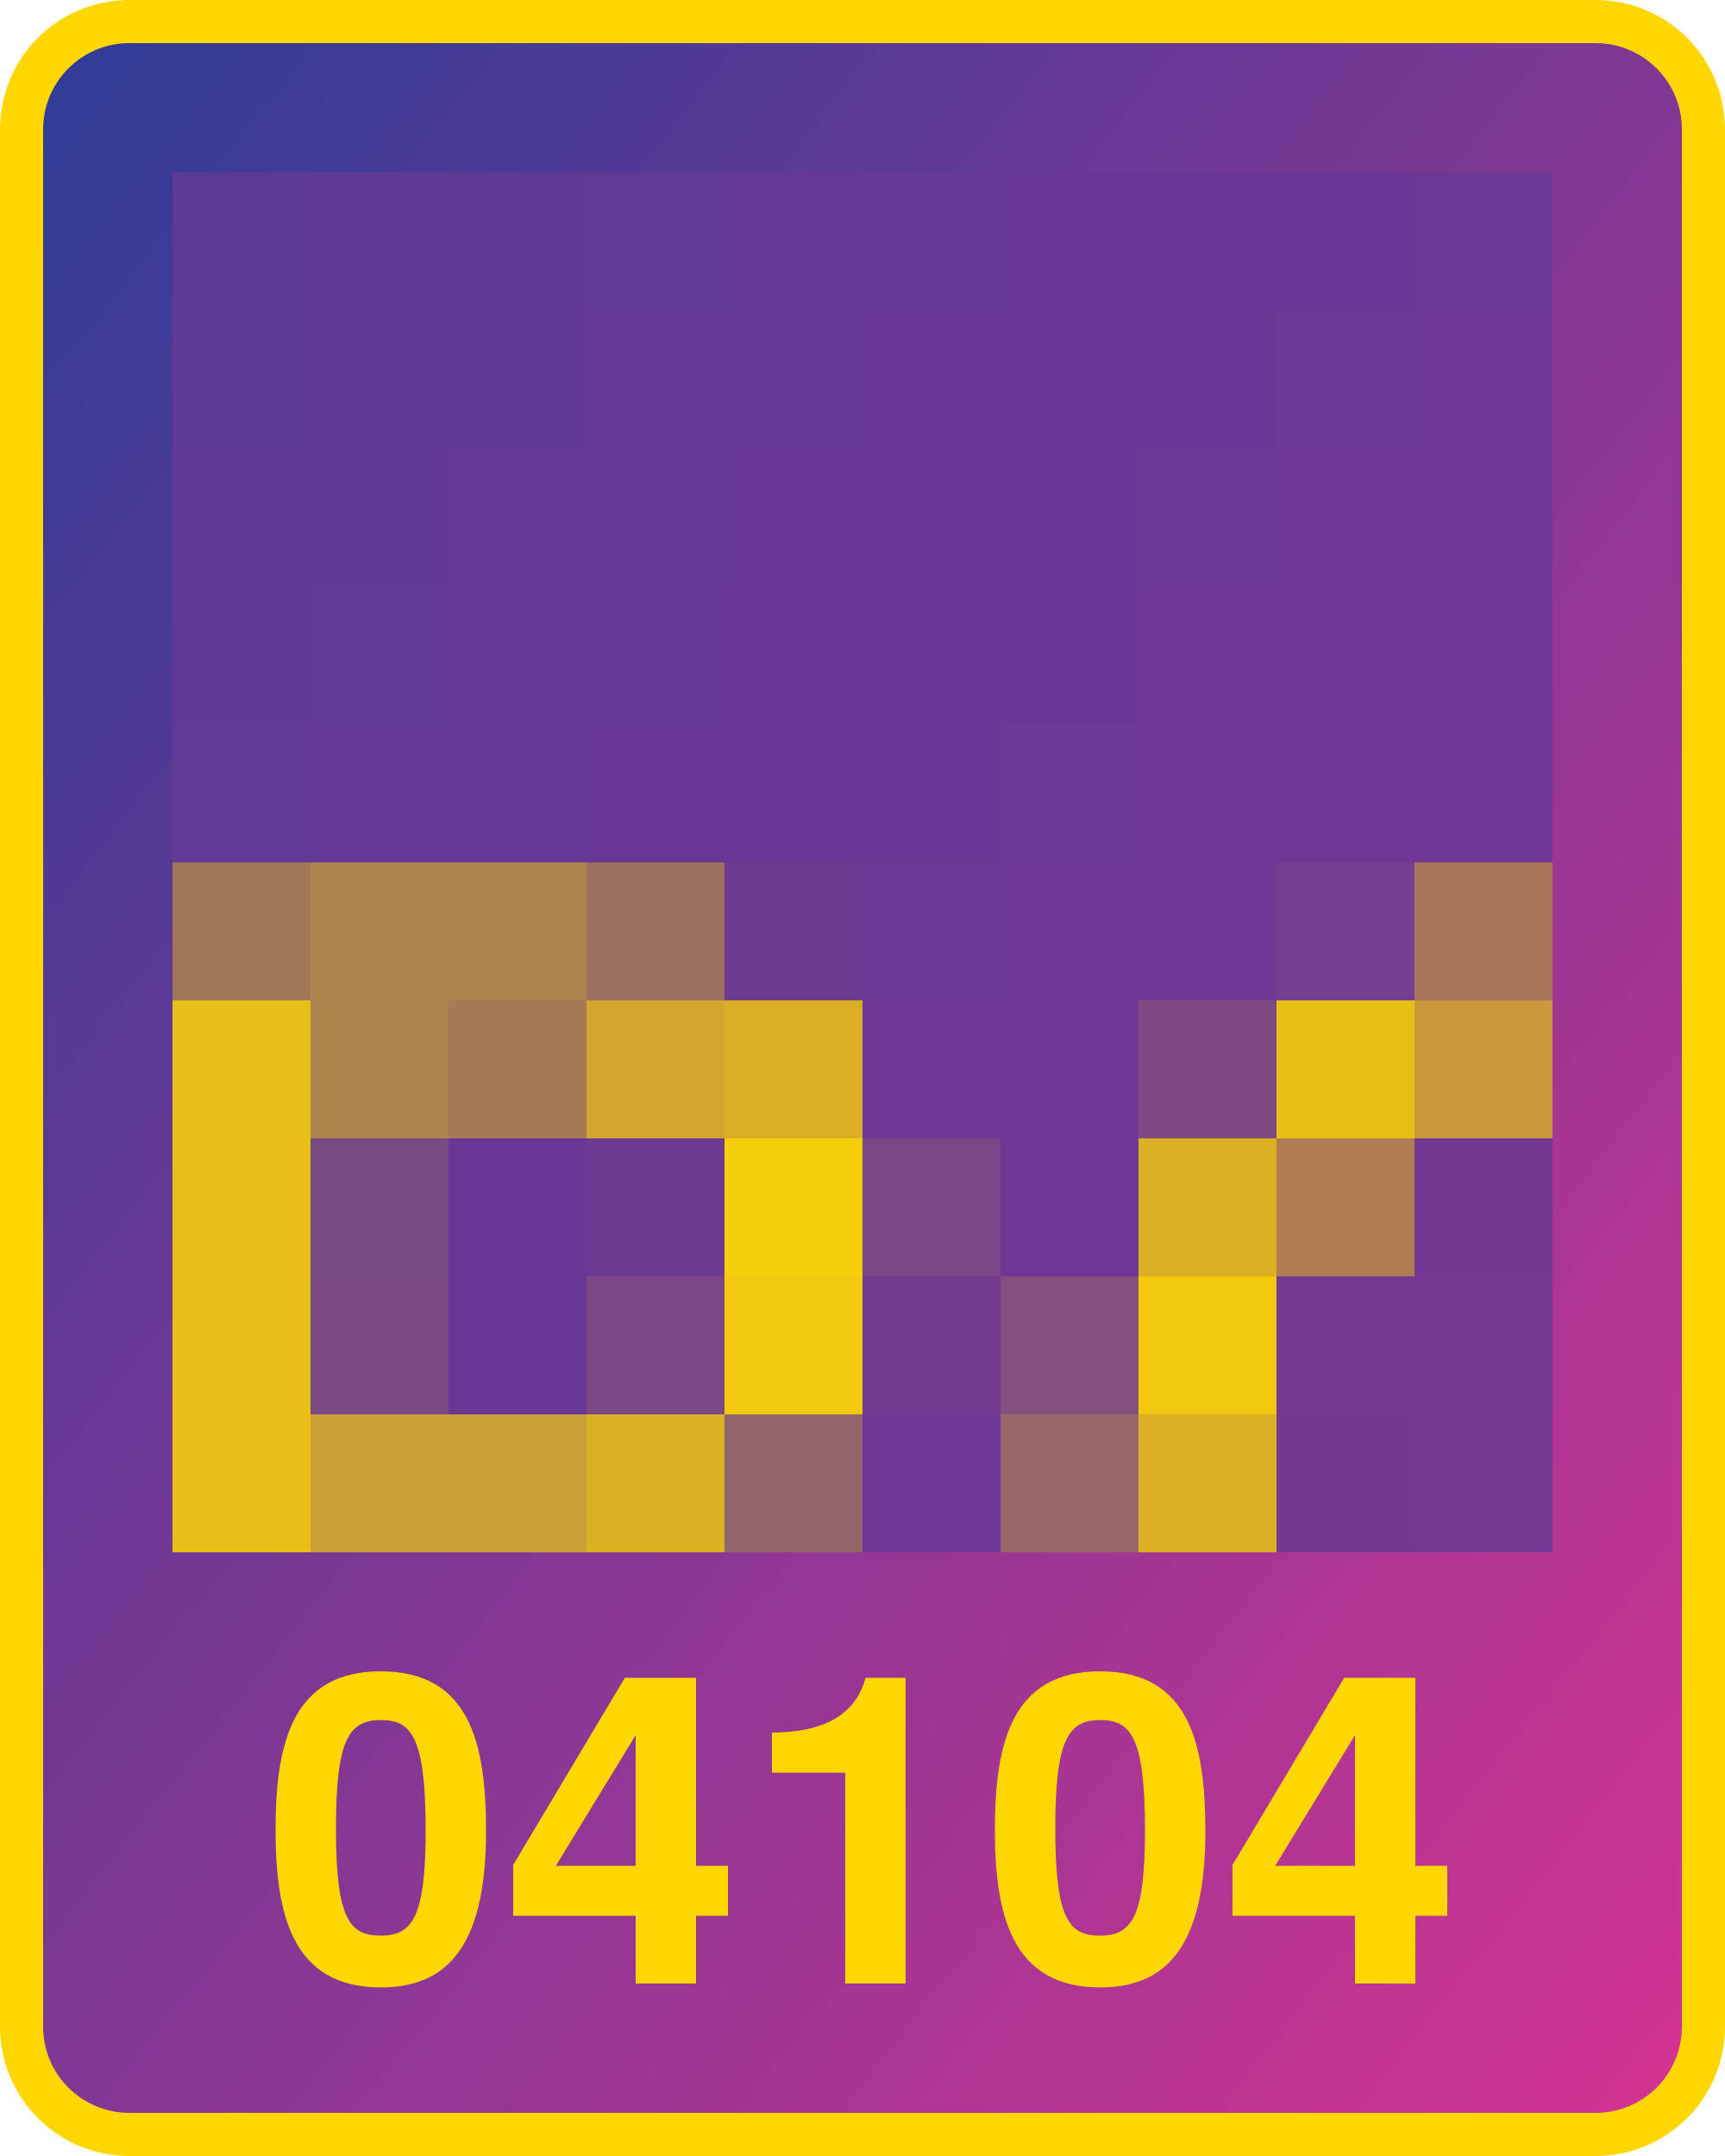
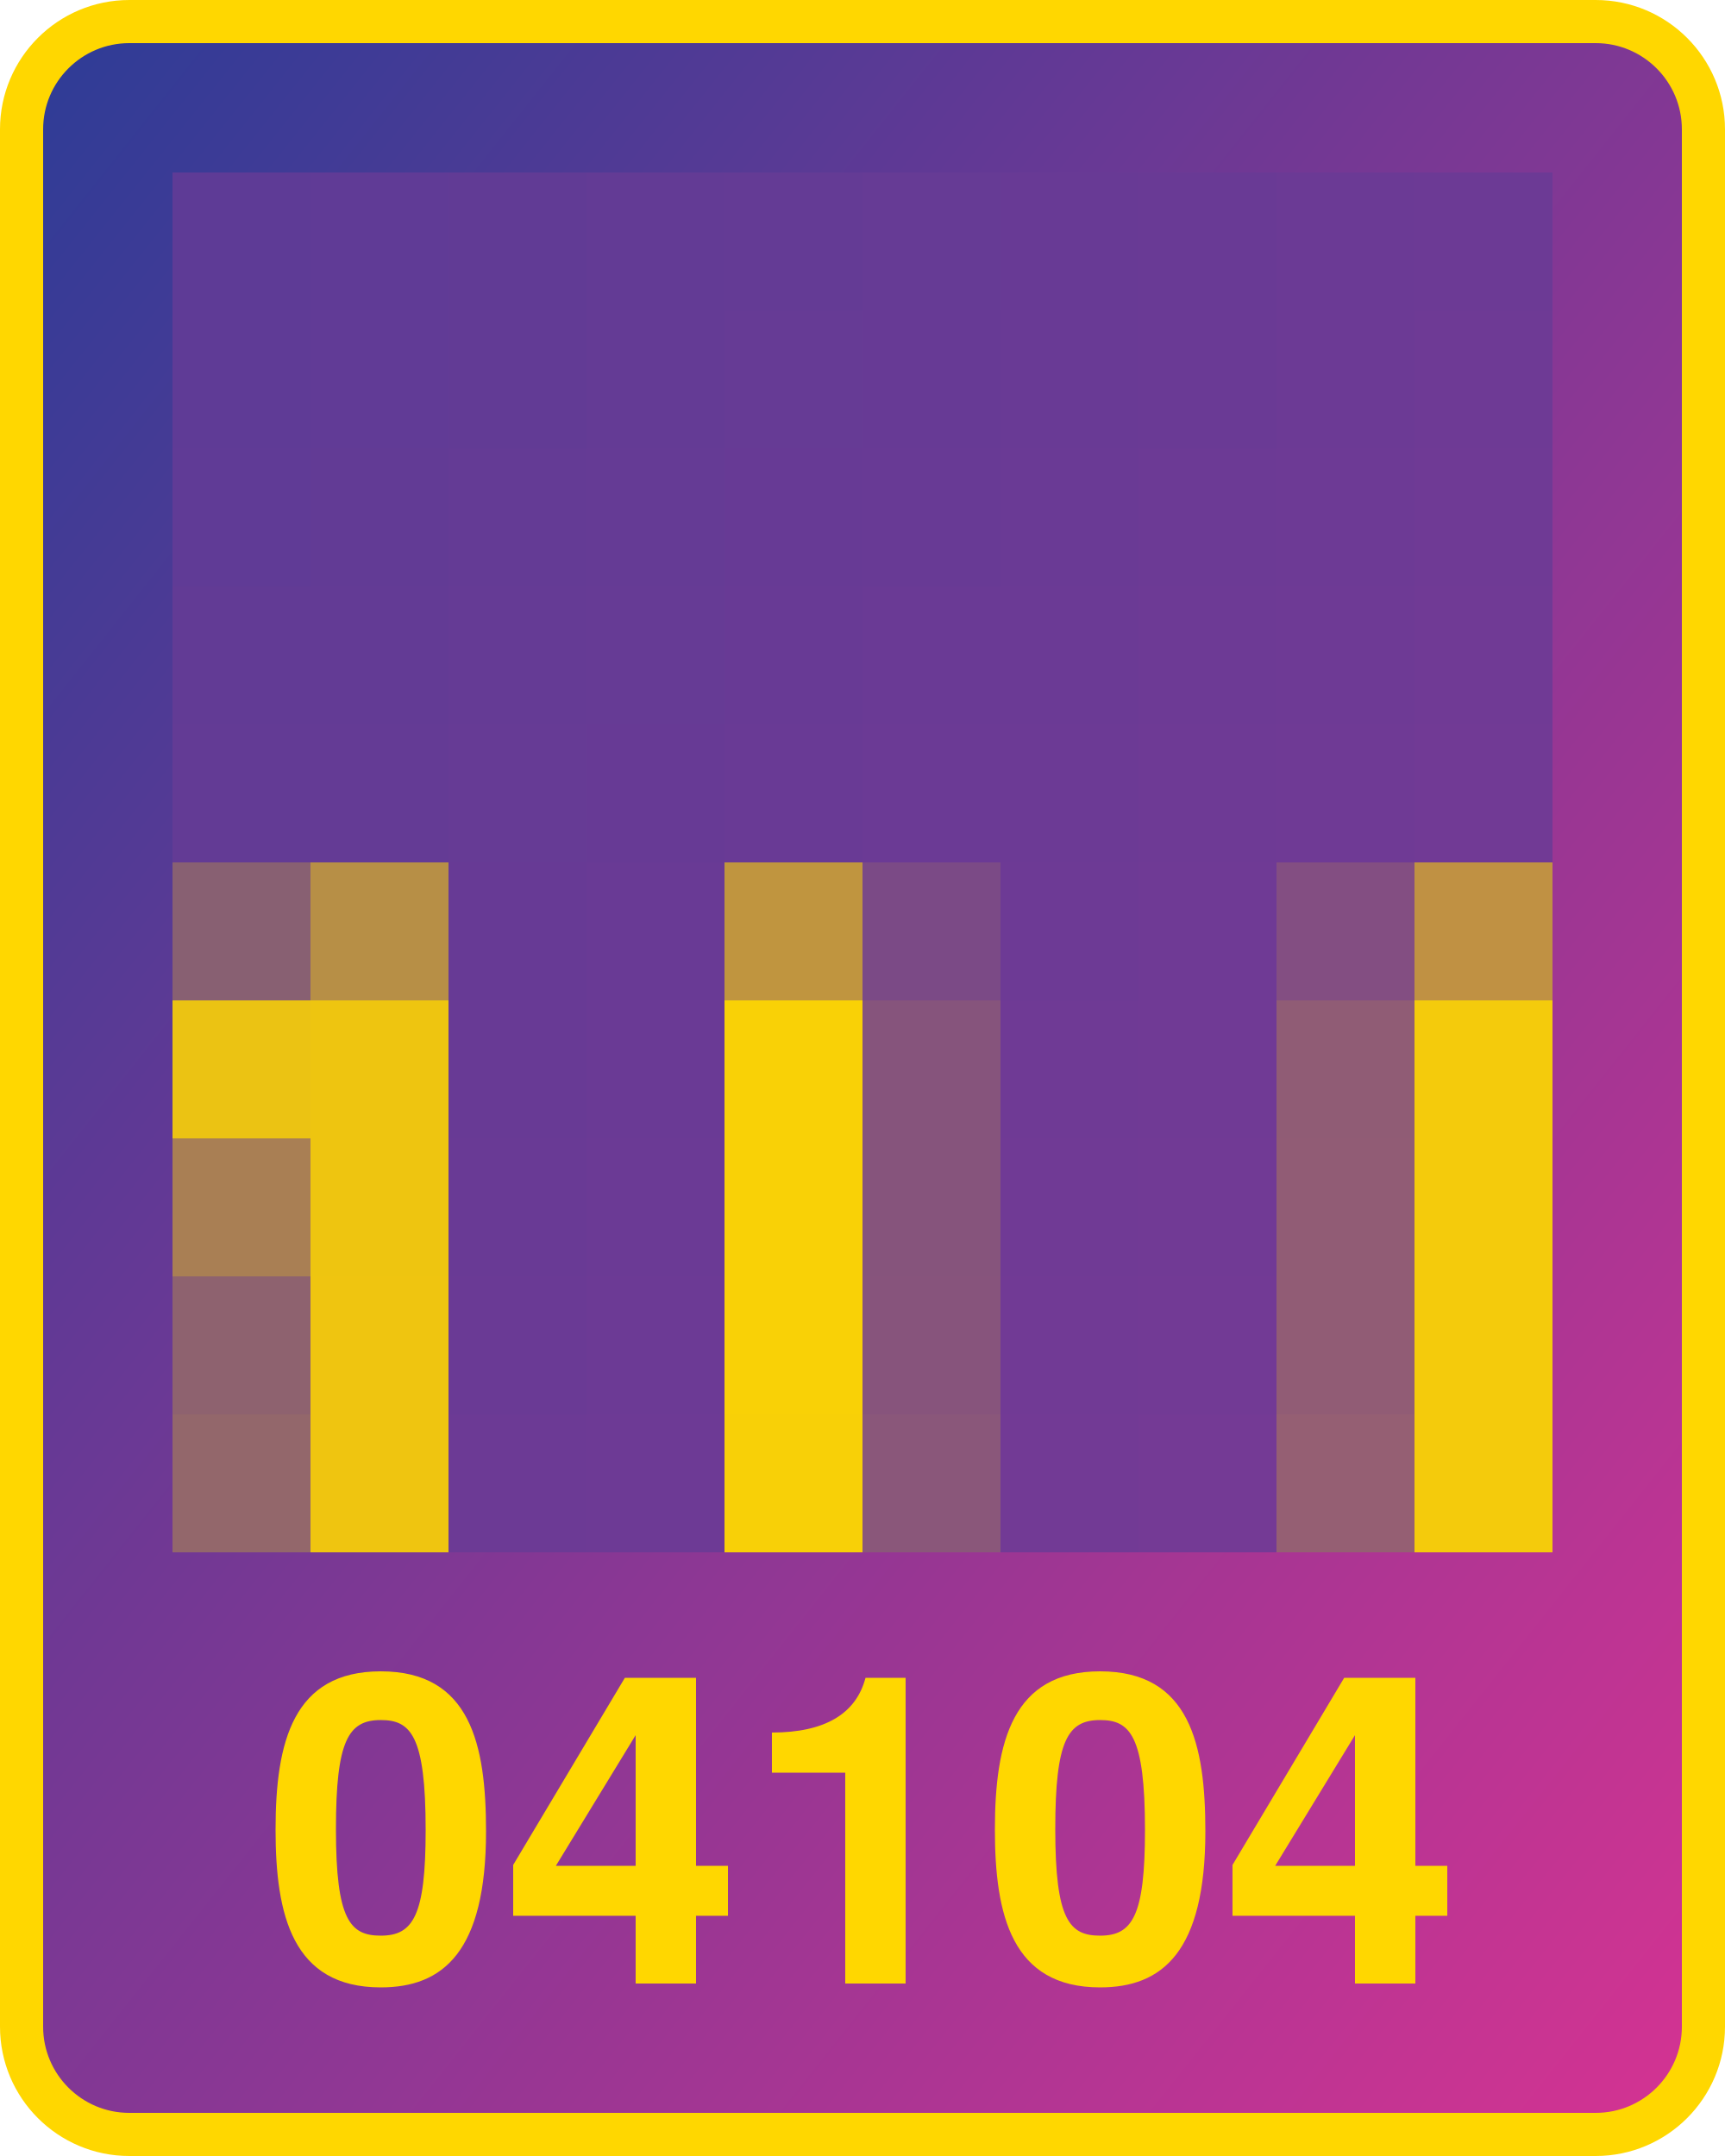
<svg xmlns="http://www.w3.org/2000/svg" width="800" height="1000">
  <defs>
    <linearGradient id="g" x1="0" x2="1" y1="0" y2="1">
      <stop offset="0%" stop-color="#2d3c96" />
      <stop offset="100%" stop-color="#d53392" />
    </linearGradient>
  </defs>
  <rect x="10" y="10" width="780" height="980" fill="url(#g)" rx="50" ry="50" stroke="gold" stroke-width="20" />
  <text x="400" y="920" width="780" text-anchor="middle" style="font:bold 200px 'Helvetica Neue';fill:gold">04104</text>
  <g transform="translate(80 80) scale(64)">
-     <rect x="0" y="0" width="1" height="1" fill="#5d3995" />
-     <rect x="0" y="1" width="1" height="1" fill="#5e3995" />
-     <rect x="0" y="2" width="1" height="1" fill="#5f3995" />
-     <rect x="0" y="3" width="1" height="1" fill="#613994" />
-     <rect x="0" y="4" width="1" height="1" fill="#623994" />
-     <rect x="0" y="5" width="1" height="1" fill="#a17759" />
-     <rect x="0" y="6" width="1" height="1" fill="#e8bf16" />
-     <rect x="0" y="7" width="1" height="1" fill="#e8bf16" />
-     <rect x="0" y="8" width="1" height="1" fill="#e8bf16" />
-     <rect x="0" y="9" width="1" height="1" fill="#e8bf16" />
-     <rect x="1" y="0" width="1" height="1" fill="#5f3995" />
-     <rect x="1" y="1" width="1" height="1" fill="#603995" />
-     <rect x="1" y="2" width="1" height="1" fill="#613994" />
-     <rect x="1" y="3" width="1" height="1" fill="#623994" />
-     <rect x="1" y="4" width="1" height="1" fill="#633994" />
-     <rect x="1" y="5" width="1" height="1" fill="#ad834e" />
-     <rect x="1" y="6" width="1" height="1" fill="#ae844e" />
-     <rect x="1" y="7" width="1" height="1" fill="#794b83" />
-     <rect x="1" y="8" width="1" height="1" fill="#7a4b83" />
-     <rect x="1" y="9" width="1" height="1" fill="#cba034" />
-     <rect x="2" y="0" width="1" height="1" fill="#603994" />
-     <rect x="2" y="1" width="1" height="1" fill="#613994" />
-     <rect x="2" y="2" width="1" height="1" fill="#633994" />
-     <rect x="2" y="3" width="1" height="1" fill="#643994" />
-     <rect x="2" y="4" width="1" height="1" fill="#653994" />
-     <rect x="2" y="5" width="1" height="1" fill="#ae834e" />
-     <rect x="2" y="6" width="1" height="1" fill="#a67a56" />
-     <rect x="2" y="7" width="1" height="1" fill="#683894" />
-     <rect x="2" y="8" width="1" height="1" fill="#693894" />
-     <rect x="2" y="9" width="1" height="1" fill="#c99e36" />
-     <rect x="3" y="0" width="1" height="1" fill="#623994" />
-     <rect x="3" y="1" width="1" height="1" fill="#633994" />
-     <rect x="3" y="2" width="1" height="1" fill="#643994" />
-     <rect x="3" y="3" width="1" height="1" fill="#653994" />
-     <rect x="3" y="4" width="1" height="1" fill="#663894" />
-     <rect x="3" y="5" width="1" height="1" fill="#9e705f" />
-     <rect x="3" y="6" width="1" height="1" fill="#d1a62e" />
-     <rect x="3" y="7" width="1" height="1" fill="#6c3a92" />
-     <rect x="3" y="8" width="1" height="1" fill="#7a4985" />
-     <rect x="3" y="9" width="1" height="1" fill="#ddb222" />
-     <rect x="4" y="0" width="1" height="1" fill="#633994" />
-     <rect x="4" y="1" width="1" height="1" fill="#653994" />
-     <rect x="4" y="2" width="1" height="1" fill="#663894" />
-     <rect x="4" y="3" width="1" height="1" fill="#673894" />
-     <rect x="4" y="4" width="1" height="1" fill="#683894" />
-     <rect x="4" y="5" width="1" height="1" fill="#6d3c90" />
-     <rect x="4" y="6" width="1" height="1" fill="#daaf25" />
-     <rect x="4" y="7" width="1" height="1" fill="#f6ce09" />
-     <rect x="4" y="8" width="1" height="1" fill="#f2c90d" />
-     <rect x="4" y="9" width="1" height="1" fill="#96646b" />
-     <rect x="5" y="0" width="1" height="1" fill="#653994" />
-     <rect x="5" y="1" width="1" height="1" fill="#663894" />
-     <rect x="5" y="2" width="1" height="1" fill="#673894" />
-     <rect x="5" y="3" width="1" height="1" fill="#693894" />
-     <rect x="5" y="4" width="1" height="1" fill="#6a3894" />
-     <rect x="5" y="5" width="1" height="1" fill="#6b3894" />
-     <rect x="5" y="6" width="1" height="1" fill="#6c3894" />
-     <rect x="5" y="7" width="1" height="1" fill="#7a4787" />
-     <rect x="5" y="8" width="1" height="1" fill="#723c90" />
-     <rect x="5" y="9" width="1" height="1" fill="#6f3894" />
-     <rect x="6" y="0" width="1" height="1" fill="#673894" />
-     <rect x="6" y="1" width="1" height="1" fill="#683894" />
-     <rect x="6" y="2" width="1" height="1" fill="#693894" />
-     <rect x="6" y="3" width="1" height="1" fill="#6a3894" />
-     <rect x="6" y="4" width="1" height="1" fill="#6b3894" />
-     <rect x="6" y="5" width="1" height="1" fill="#6c3894" />
-     <rect x="6" y="6" width="1" height="1" fill="#6e3894" />
-     <rect x="6" y="7" width="1" height="1" fill="#6f3894" />
-     <rect x="6" y="8" width="1" height="1" fill="#85507f" />
-     <rect x="6" y="9" width="1" height="1" fill="#9a6669" />
-     <rect x="7" y="0" width="1" height="1" fill="#683894" />
-     <rect x="7" y="1" width="1" height="1" fill="#693894" />
-     <rect x="7" y="2" width="1" height="1" fill="#6b3894" />
-     <rect x="7" y="3" width="1" height="1" fill="#6c3894" />
-     <rect x="7" y="4" width="1" height="1" fill="#6d3894" />
-     <rect x="7" y="5" width="1" height="1" fill="#6e3894" />
-     <rect x="7" y="6" width="1" height="1" fill="#804b83" />
-     <rect x="7" y="7" width="1" height="1" fill="#dcb124" />
-     <rect x="7" y="8" width="1" height="1" fill="#f2c80e" />
-     <rect x="7" y="9" width="1" height="1" fill="#dcb024" />
-     <rect x="8" y="0" width="1" height="1" fill="#6a3894" />
-     <rect x="8" y="1" width="1" height="1" fill="#6b3894" />
-     <rect x="8" y="2" width="1" height="1" fill="#6c3894" />
-     <rect x="8" y="3" width="1" height="1" fill="#6d3894" />
-     <rect x="8" y="4" width="1" height="1" fill="#6e3894" />
-     <rect x="8" y="5" width="1" height="1" fill="#763e8e" />
-     <rect x="8" y="6" width="1" height="1" fill="#eabf16" />
-     <rect x="8" y="7" width="1" height="1" fill="#af7c54" />
-     <rect x="8" y="8" width="1" height="1" fill="#753a92" />
-     <rect x="8" y="9" width="1" height="1" fill="#743894" />
-     <rect x="9" y="0" width="1" height="1" fill="#6b3894" />
-     <rect x="9" y="1" width="1" height="1" fill="#6d3894" />
-     <rect x="9" y="2" width="1" height="1" fill="#6e3894" />
-     <rect x="9" y="3" width="1" height="1" fill="#6f3894" />
-     <rect x="9" y="4" width="1" height="1" fill="#703894" />
-     <rect x="9" y="5" width="1" height="1" fill="#aa7858" />
-     <rect x="9" y="6" width="1" height="1" fill="#c7983b" />
-     <rect x="9" y="7" width="1" height="1" fill="#743894" />
-     <rect x="9" y="8" width="1" height="1" fill="#753894" />
-     <rect x="9" y="9" width="1" height="1" fill="#763894" />
+     <rect x="0" y="0" width="1" height="1" fill="#5e3b96" />
+     <rect x="0" y="1" width="1" height="1" fill="#5f3b96" />
+     <rect x="0" y="2" width="1" height="1" fill="#603b96" />
+     <rect x="0" y="3" width="1" height="1" fill="#623b95" />
+     <rect x="0" y="4" width="1" height="1" fill="#633b95" />
+     <rect x="0" y="5" width="1" height="1" fill="#886072" />
+     <rect x="0" y="6" width="1" height="1" fill="#ebc313" />
+     <rect x="0" y="7" width="1" height="1" fill="#a97f54" />
+     <rect x="0" y="8" width="1" height="1" fill="#8e626f" />
+     <rect x="0" y="9" width="1" height="1" fill="#93676b" />
+     <rect x="1" y="0" width="1" height="1" fill="#603b96" />
+     <rect x="1" y="1" width="1" height="1" fill="#613b96" />
+     <rect x="1" y="2" width="1" height="1" fill="#623b95" />
+     <rect x="1" y="3" width="1" height="1" fill="#633b95" />
+     <rect x="1" y="4" width="1" height="1" fill="#643b95" />
+     <rect x="1" y="5" width="1" height="1" fill="#b78f46" />
+     <rect x="1" y="6" width="1" height="1" fill="#eec510" />
+     <rect x="1" y="7" width="1" height="1" fill="#eec510" />
+     <rect x="1" y="8" width="1" height="1" fill="#efc510" />
+     <rect x="1" y="9" width="1" height="1" fill="#efc510" />
+     <rect x="2" y="0" width="1" height="1" fill="#613b95" />
+     <rect x="2" y="1" width="1" height="1" fill="#623b95" />
+     <rect x="2" y="2" width="1" height="1" fill="#643b95" />
+     <rect x="2" y="3" width="1" height="1" fill="#653b95" />
+     <rect x="2" y="4" width="1" height="1" fill="#663b95" />
+     <rect x="2" y="5" width="1" height="1" fill="#673a95" />
+     <rect x="2" y="6" width="1" height="1" fill="#683a95" />
+     <rect x="2" y="7" width="1" height="1" fill="#693a95" />
+     <rect x="2" y="8" width="1" height="1" fill="#6a3a95" />
+     <rect x="2" y="9" width="1" height="1" fill="#6c3a95" />
+     <rect x="3" y="0" width="1" height="1" fill="#633b95" />
+     <rect x="3" y="1" width="1" height="1" fill="#643b95" />
+     <rect x="3" y="2" width="1" height="1" fill="#653b95" />
+     <rect x="3" y="3" width="1" height="1" fill="#663b95" />
+     <rect x="3" y="4" width="1" height="1" fill="#673a95" />
+     <rect x="3" y="5" width="1" height="1" fill="#693a95" />
+     <rect x="3" y="6" width="1" height="1" fill="#6a3a95" />
+     <rect x="3" y="7" width="1" height="1" fill="#6b3a95" />
+     <rect x="3" y="8" width="1" height="1" fill="#6c3a95" />
+     <rect x="3" y="9" width="1" height="1" fill="#6d3a95" />
+     <rect x="4" y="0" width="1" height="1" fill="#643b95" />
+     <rect x="4" y="1" width="1" height="1" fill="#663b95" />
+     <rect x="4" y="2" width="1" height="1" fill="#673a95" />
+     <rect x="4" y="3" width="1" height="1" fill="#683a95" />
+     <rect x="4" y="4" width="1" height="1" fill="#693a95" />
+     <rect x="4" y="5" width="1" height="1" fill="#c0953f" />
+     <rect x="4" y="6" width="1" height="1" fill="#f9d106" />
+     <rect x="4" y="7" width="1" height="1" fill="#f9d106" />
+     <rect x="4" y="8" width="1" height="1" fill="#f9d106" />
+     <rect x="4" y="9" width="1" height="1" fill="#f8d007" />
+     <rect x="5" y="0" width="1" height="1" fill="#663b95" />
+     <rect x="5" y="1" width="1" height="1" fill="#673a95" />
+     <rect x="5" y="2" width="1" height="1" fill="#683a95" />
+     <rect x="5" y="3" width="1" height="1" fill="#6a3a95" />
+     <rect x="5" y="4" width="1" height="1" fill="#6b3a95" />
+     <rect x="5" y="5" width="1" height="1" fill="#7b4a86" />
+     <rect x="5" y="6" width="1" height="1" fill="#86547c" />
+     <rect x="5" y="7" width="1" height="1" fill="#86547c" />
+     <rect x="5" y="8" width="1" height="1" fill="#87547c" />
+     <rect x="5" y="9" width="1" height="1" fill="#8a577a" />
+     <rect x="6" y="0" width="1" height="1" fill="#683a95" />
+     <rect x="6" y="1" width="1" height="1" fill="#693a95" />
+     <rect x="6" y="2" width="1" height="1" fill="#6a3a95" />
+     <rect x="6" y="3" width="1" height="1" fill="#6b3a95" />
+     <rect x="6" y="4" width="1" height="1" fill="#6c3a95" />
+     <rect x="6" y="5" width="1" height="1" fill="#6d3a95" />
+     <rect x="6" y="6" width="1" height="1" fill="#6f3a95" />
+     <rect x="6" y="7" width="1" height="1" fill="#703a95" />
+     <rect x="6" y="8" width="1" height="1" fill="#713a95" />
+     <rect x="6" y="9" width="1" height="1" fill="#723a95" />
+     <rect x="7" y="0" width="1" height="1" fill="#693a95" />
+     <rect x="7" y="1" width="1" height="1" fill="#6a3a95" />
+     <rect x="7" y="2" width="1" height="1" fill="#6c3a95" />
+     <rect x="7" y="3" width="1" height="1" fill="#6d3a95" />
+     <rect x="7" y="4" width="1" height="1" fill="#6e3a95" />
+     <rect x="7" y="5" width="1" height="1" fill="#6f3a95" />
+     <rect x="7" y="6" width="1" height="1" fill="#703a95" />
+     <rect x="7" y="7" width="1" height="1" fill="#713a95" />
+     <rect x="7" y="8" width="1" height="1" fill="#723a95" />
+     <rect x="7" y="9" width="1" height="1" fill="#743a95" />
+     <rect x="8" y="0" width="1" height="1" fill="#6b3a95" />
+     <rect x="8" y="1" width="1" height="1" fill="#6c3a95" />
+     <rect x="8" y="2" width="1" height="1" fill="#6d3a95" />
+     <rect x="8" y="3" width="1" height="1" fill="#6e3a95" />
+     <rect x="8" y="4" width="1" height="1" fill="#6f3a95" />
+     <rect x="8" y="5" width="1" height="1" fill="#834e82" />
+     <rect x="8" y="6" width="1" height="1" fill="#905c75" />
+     <rect x="8" y="7" width="1" height="1" fill="#915c75" />
+     <rect x="8" y="8" width="1" height="1" fill="#915c75" />
+     <rect x="8" y="9" width="1" height="1" fill="#955f73" />
+     <rect x="9" y="0" width="1" height="1" fill="#6c3a95" />
+     <rect x="9" y="1" width="1" height="1" fill="#6e3a95" />
+     <rect x="9" y="2" width="1" height="1" fill="#6f3a95" />
+     <rect x="9" y="3" width="1" height="1" fill="#703a95" />
+     <rect x="9" y="4" width="1" height="1" fill="#713a95" />
+     <rect x="9" y="5" width="1" height="1" fill="#c09143" />
+     <rect x="9" y="6" width="1" height="1" fill="#f4cb0c" />
+     <rect x="9" y="7" width="1" height="1" fill="#f4cb0c" />
+     <rect x="9" y="8" width="1" height="1" fill="#f4cb0c" />
+     <rect x="9" y="9" width="1" height="1" fill="#f4cb0c" />
  </g>
</svg>
